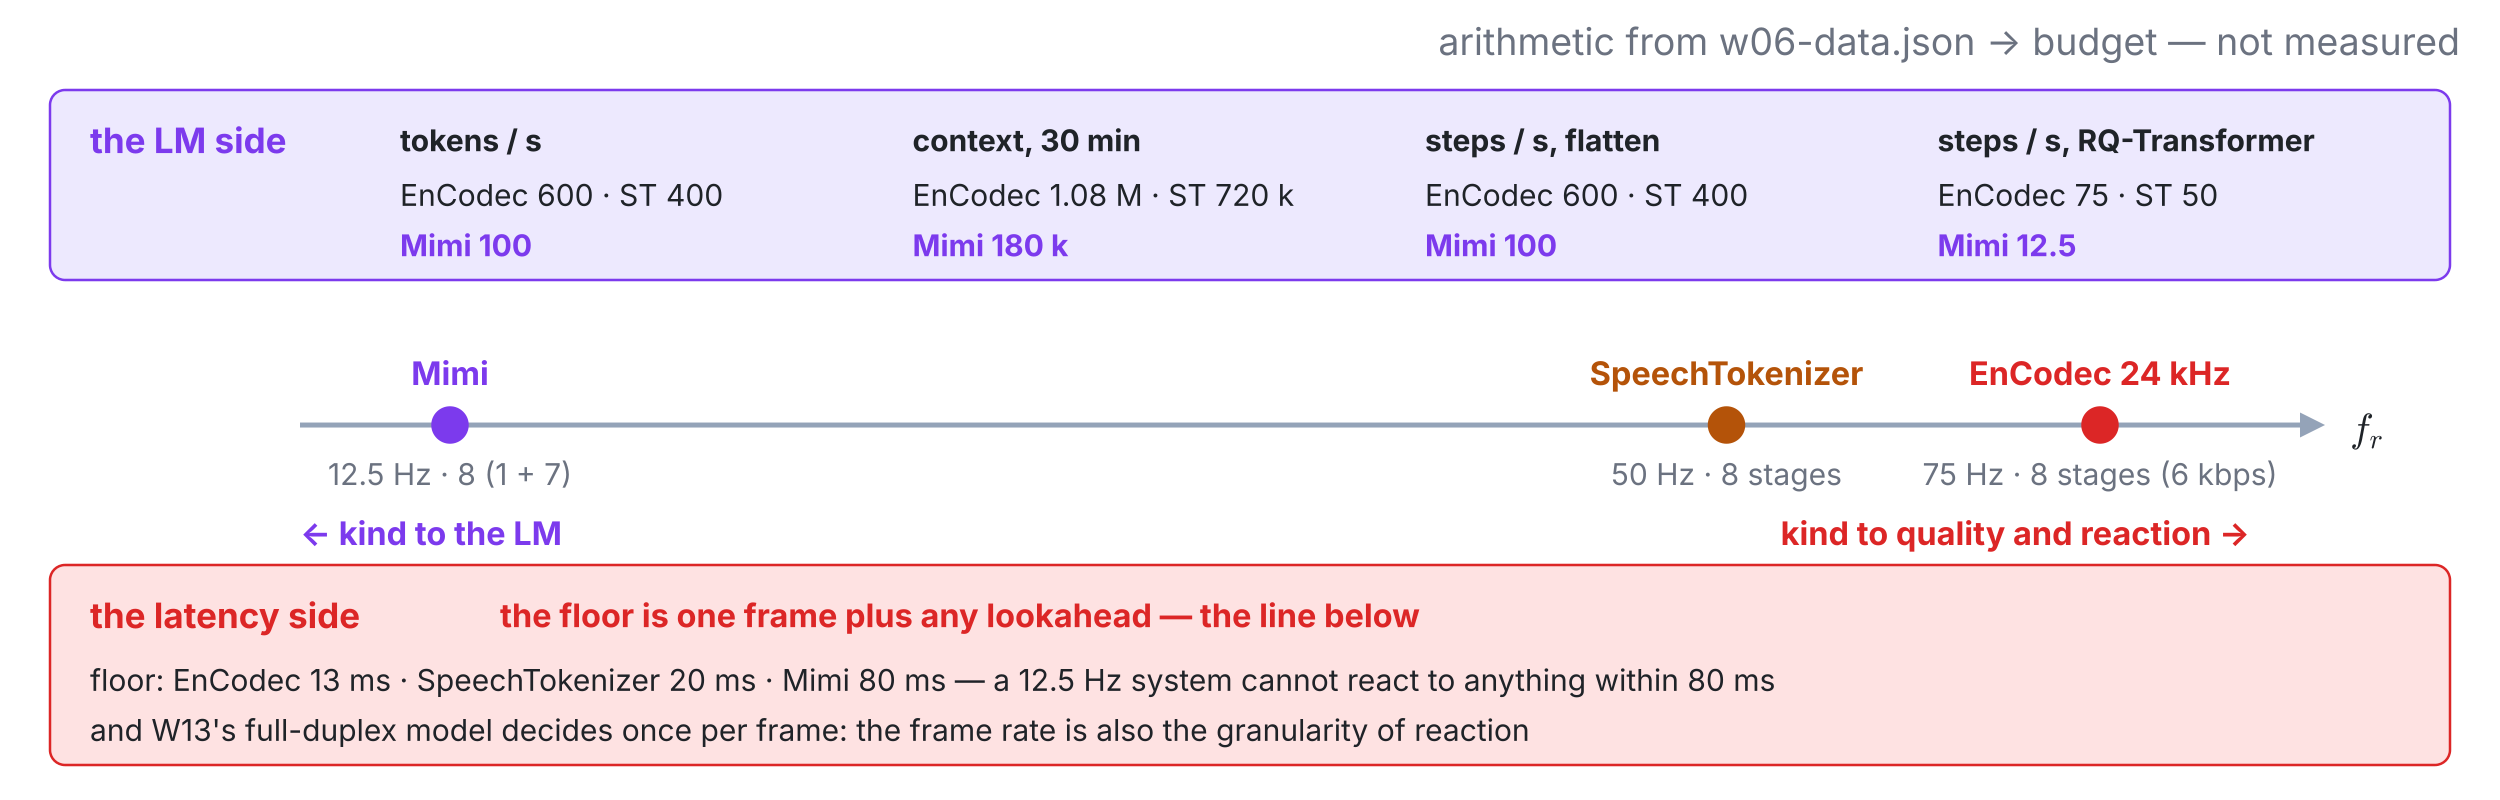
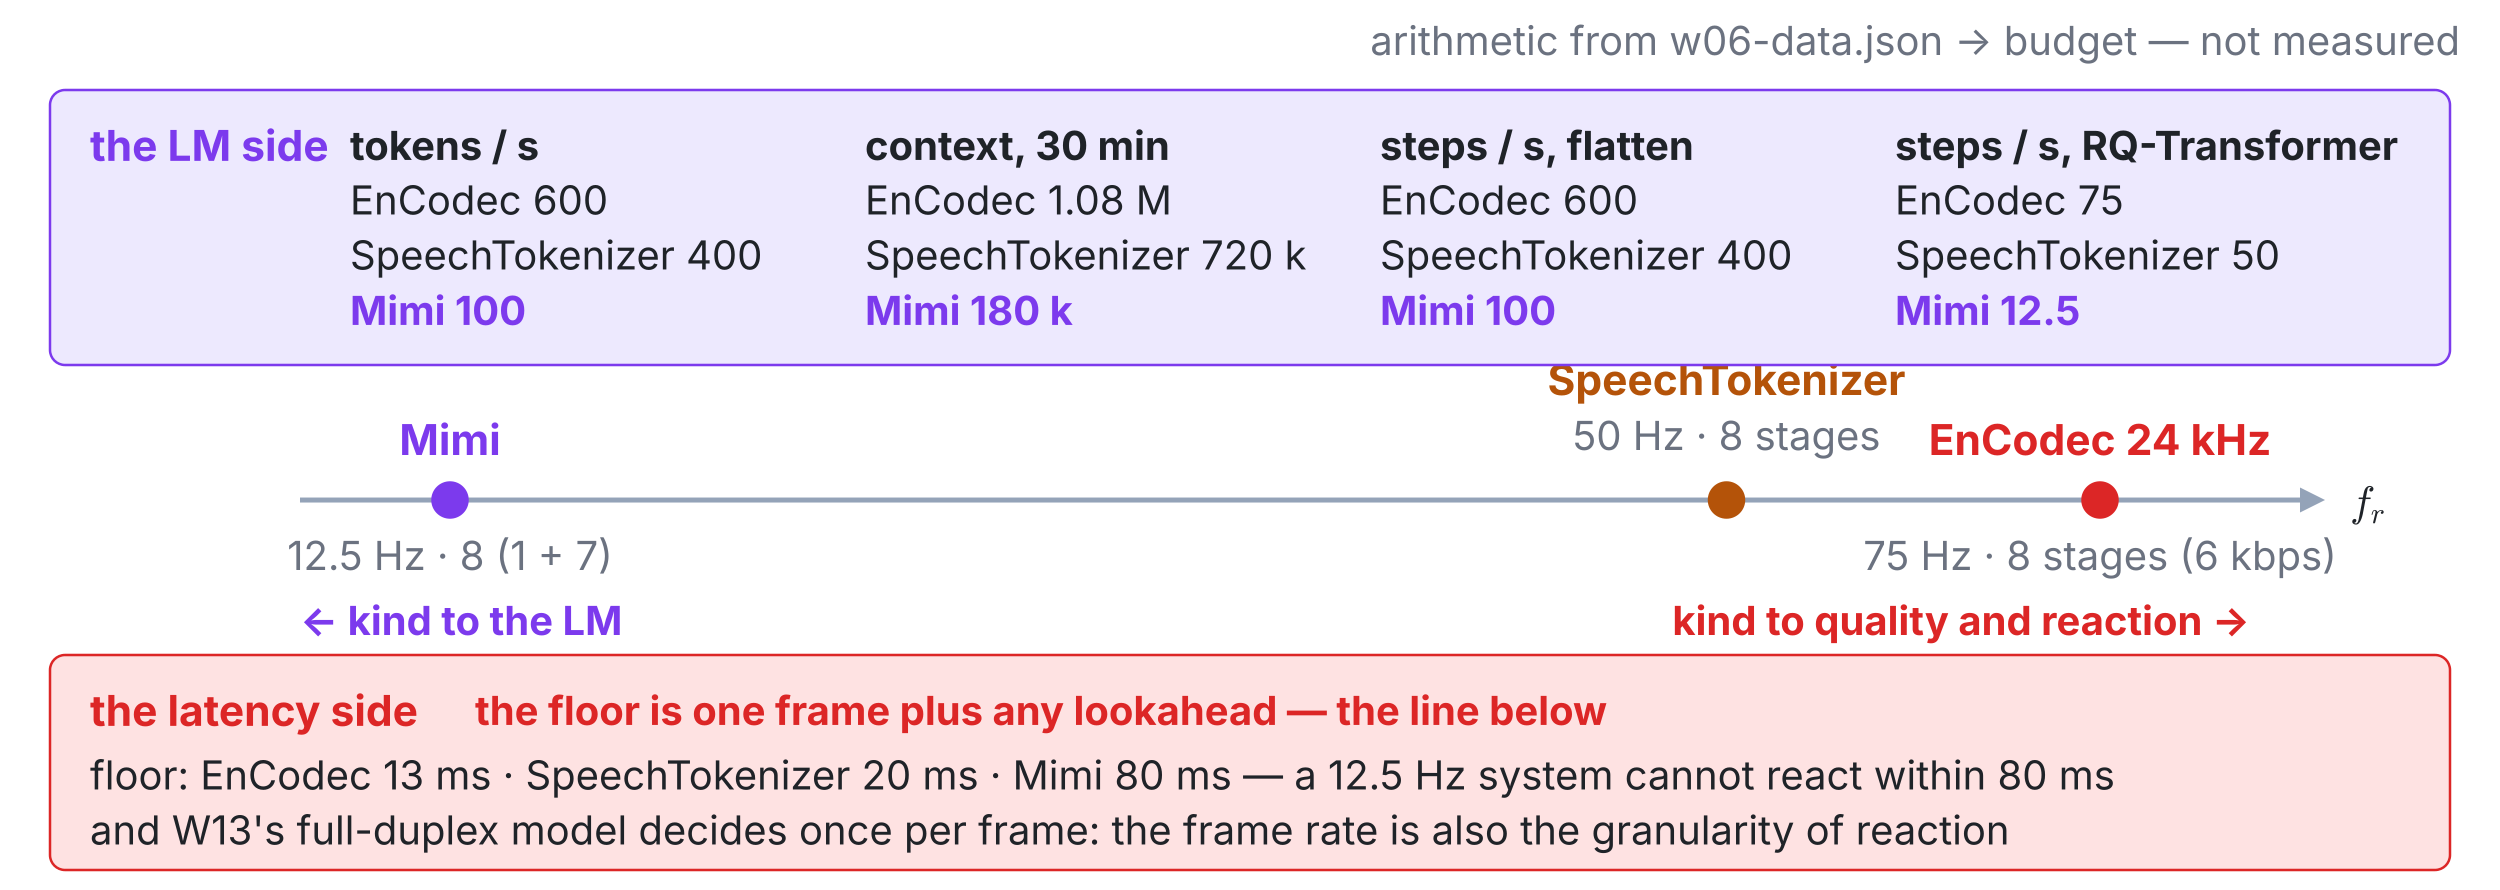
- <svg xmlns="http://www.w3.org/2000/svg" xmlns:xlink="http://www.w3.org/1999/xlink" viewBox="0 0 1000 320" width="100%" role="img" font-family="system-ui,-apple-system,Segoe UI,sans-serif">
-   <text x="984.0" y="22.0" font-size="15" font-weight="400" fill="#6b7280" text-anchor="end" dominant-baseline="auto">arithmetic from w06-data.json → budget — not measured</text>
+ <svg xmlns="http://www.w3.org/2000/svg" xmlns:xlink="http://www.w3.org/1999/xlink" viewBox="0 0 1000 356" width="100%" role="img" font-family="system-ui,-apple-system,Segoe UI,sans-serif">
+   <text x="984.0" y="22.0" font-size="16" font-weight="400" fill="#6b7280" text-anchor="end" dominant-baseline="auto">arithmetic from w06-data.json → budget — not measured</text>
  <g class="fragment" data-fragment-index="0">
-     <line x1="120.0" y1="170.0" x2="900.0" y2="170.0" stroke="#94a3b8" stroke-width="2.0" />
-     <line x1="900.0" y1="170.0" x2="920.0" y2="170.0" stroke="#94a3b8" stroke-width="2.0" />
-     <polygon points="930.0,170.0 920.0,175.0 920.0,165.0" fill="#94a3b8" />
-     <svg x="940" y="164.515" width="13.92" height="15.485" viewBox="0 0 13.92 15.485">
+     <line x1="120.0" y1="200.0" x2="900.0" y2="200.0" stroke="#94a3b8" stroke-width="2.0" />
+     <line x1="900.0" y1="200.0" x2="920.0" y2="200.0" stroke="#94a3b8" stroke-width="2.0" />
+     <polygon points="930.0,200.0 920.0,205.0 920.0,195.0" fill="#94a3b8" />
+     <svg x="940" y="193.547" width="14.79" height="16.453" viewBox="0 0 14.79 16.453">
      <defs>
        <style type="text/css">*{stroke-linejoin: round; stroke-linecap: butt}</style>
      </defs>
      <g id="w6t60-figure_1">
        <g id="w6t60-patch_1">
-           <path d="M 0 15.485  L 13.92 15.485  L 13.92 0  L 0 0  L 0 15.485  z " style="fill: none" />
+           <path d="M 0 16.453  L 14.79 16.453  L 14.79 0  L 0 0  L 0 16.453  z " style="fill: none" />
        </g>
        <g id="w6t60-text_1">
-           <g style="fill: #1f2328" transform="translate(0 12.125) scale(0.16 -0.16)">
+           <g style="fill: #1f2328" transform="translate(0 12.88281) scale(0.17 -0.17)">
            <defs>
              <path id="w6t60-Cmmi10-66" d="M 622 -1056  Q 741 -1147 909 -1147  Q 1138 -1147 1281 -641  Q 1341 -397 1606 966  L 1900 2534  L 1350 2534  Q 1288 2534 1288 2619  Q 1313 2759 1369 2759  L 1941 2759  L 2016 3175  Q 2053 3369 2084 3508  Q 2116 3647 2152 3765  Q 2188 3884 2259 4031  Q 2369 4241 2555 4377  Q 2741 4513 2956 4513  Q 3097 4513 3230 4461  Q 3363 4409 3447 4306  Q 3531 4203 3531 4063  Q 3531 3900 3423 3779  Q 3316 3659 3163 3659  Q 3059 3659 2986 3723  Q 2913 3788 2913 3891  Q 2913 4031 3008 4136  Q 3103 4241 3244 4256  Q 3125 4347 2950 4347  Q 2853 4347 2767 4256  Q 2681 4166 2656 4063  Q 2616 3900 2478 3181  L 2400 2759  L 3059 2759  Q 3122 2759 3122 2675  Q 3119 2659 3109 2620  Q 3100 2581 3083 2557  Q 3066 2534 3041 2534  L 2356 2534  L 2059 972  Q 2003 631 1929 279  Q 1856 -72 1723 -442  Q 1591 -813 1384 -1063  Q 1178 -1313 897 -1313  Q 681 -1313 511 -1189  Q 341 -1066 341 -863  Q 341 -700 445 -579  Q 550 -459 709 -459  Q 816 -459 887 -523  Q 959 -588 959 -691  Q 959 -828 857 -942  Q 756 -1056 622 -1056  z " transform="scale(0.015625)" />
              <path id="w6t60-Cmmi10-72" d="M 494 109  Q 494 147 500 166  L 978 2075  Q 1025 2253 1025 2388  Q 1025 2663 838 2663  Q 638 2663 541 2423  Q 444 2184 353 1819  Q 353 1800 334 1789  Q 316 1778 300 1778  L 225 1778  Q 203 1778 187 1801  Q 172 1825 172 1844  Q 241 2122 305 2315  Q 369 2509 505 2668  Q 641 2828 844 2828  Q 1066 2828 1233 2700  Q 1400 2572 1441 2363  Q 1603 2575 1811 2701  Q 2019 2828 2266 2828  Q 2469 2828 2623 2709  Q 2778 2591 2778 2388  Q 2778 2225 2676 2104  Q 2575 1984 2406 1984  Q 2303 1984 2233 2048  Q 2163 2113 2163 2216  Q 2163 2356 2266 2467  Q 2369 2578 2503 2578  Q 2400 2663 2253 2663  Q 1978 2663 1775 2467  Q 1572 2272 1409 1972  L 953 141  Q 931 53 854 -9  Q 778 -72 684 -72  Q 606 -72 550 -22  Q 494 28 494 109  z " transform="scale(0.015625)" />
            </defs>
            <use xlink:href="#w6t60-Cmmi10-66" transform="translate(0 0.484375)" />
            <use xlink:href="#w6t60-Cmmi10-72" transform="translate(48.87695 -16.52188) scale(0.7)" />
          </g>
        </g>
      </g>
    </svg>
-     <circle cx="840.0" cy="170.0" r="7.0" fill="#dc2626" stroke="#dc2626" stroke-width="1" />
-     <text x="840.0" y="154.0" font-size="13" font-weight="700" fill="#dc2626" text-anchor="middle" dominant-baseline="auto">EnCodec 24 kHz</text>
-     <text x="840.0" y="194.0" font-size="12" font-weight="400" fill="#6b7280" text-anchor="middle" dominant-baseline="auto">75 Hz · 8 stages (6 kbps)</text>
-     <circle cx="690.6" cy="170.0" r="7.0" fill="#b45309" stroke="#b45309" stroke-width="1" />
-     <text x="690.6" y="154.0" font-size="13" font-weight="700" fill="#b45309" text-anchor="middle" dominant-baseline="auto">SpeechTokenizer</text>
-     <text x="690.6" y="194.0" font-size="12" font-weight="400" fill="#6b7280" text-anchor="middle" dominant-baseline="auto">50 Hz · 8 stages</text>
-     <circle cx="180.0" cy="170.0" r="7.0" fill="#7c3aed" stroke="#7c3aed" stroke-width="1" />
-     <text x="180.0" y="154.0" font-size="13" font-weight="700" fill="#7c3aed" text-anchor="middle" dominant-baseline="auto">Mimi</text>
-     <text x="180.0" y="194.0" font-size="12" font-weight="400" fill="#6b7280" text-anchor="middle" dominant-baseline="auto">12.5 Hz · 8 (1 + 7)</text>
-     <text x="120.0" y="218.0" font-size="13" font-weight="700" fill="#7c3aed" text-anchor="start" dominant-baseline="auto">← kind to the LM</text>
-     <text x="900.0" y="218.0" font-size="13" font-weight="700" fill="#dc2626" text-anchor="end" dominant-baseline="auto">kind to quality and reaction →</text>
+     <circle cx="840.0" cy="200.0" r="7.0" fill="#dc2626" stroke="#dc2626" stroke-width="1" />
+     <text x="840.0" y="182.0" font-size="17" font-weight="700" fill="#dc2626" text-anchor="middle" dominant-baseline="auto">EnCodec 24 kHz</text>
+     <text x="840.0" y="228.0" font-size="16" font-weight="400" fill="#6b7280" text-anchor="middle" dominant-baseline="auto">75 Hz · 8 stages (6 kbps)</text>
+     <circle cx="690.6" cy="200.0" r="7.0" fill="#b45309" stroke="#b45309" stroke-width="1" />
+     <text x="690.6" y="158.0" font-size="17" font-weight="700" fill="#b45309" text-anchor="middle" dominant-baseline="auto">SpeechTokenizer</text>
+     <text x="690.6" y="180.0" font-size="16" font-weight="400" fill="#6b7280" text-anchor="middle" dominant-baseline="auto">50 Hz · 8 stages</text>
+     <circle cx="180.0" cy="200.0" r="7.0" fill="#7c3aed" stroke="#7c3aed" stroke-width="1" />
+     <text x="180.0" y="182.0" font-size="17" font-weight="700" fill="#7c3aed" text-anchor="middle" dominant-baseline="auto">Mimi</text>
+     <text x="180.0" y="228.0" font-size="16" font-weight="400" fill="#6b7280" text-anchor="middle" dominant-baseline="auto">12.5 Hz · 8 (1 + 7)</text>
+     <text x="120.0" y="254.0" font-size="16" font-weight="700" fill="#7c3aed" text-anchor="start" dominant-baseline="auto">← kind to the LM</text>
+     <text x="900.0" y="254.0" font-size="16" font-weight="700" fill="#dc2626" text-anchor="end" dominant-baseline="auto">kind to quality and reaction →</text>
  </g>
  <g class="fragment" data-fragment-index="1">
-     <rect x="20.0" y="36.0" width="960.0" height="76.0" rx="6" fill="#ede9fe" stroke="#7c3aed" stroke-width="1.0" />
-     <text x="36.0" y="56.0" font-size="14" font-weight="700" fill="#7c3aed" text-anchor="start" dominant-baseline="middle">the LM side</text>
-     <text x="160.0" y="56.0" font-size="12" font-weight="700" fill="#1f2328" text-anchor="start" dominant-baseline="middle">tokens / s</text>
-     <text x="160.0" y="78.0" font-size="12" font-weight="400" fill="#1f2328" text-anchor="start" dominant-baseline="middle">EnCodec 600 · ST 400</text>
-     <text x="160.0" y="98.0" font-size="12" font-weight="700" fill="#7c3aed" text-anchor="start" dominant-baseline="middle">Mimi 100</text>
-     <text x="365.0" y="56.0" font-size="12" font-weight="700" fill="#1f2328" text-anchor="start" dominant-baseline="middle">context, 30 min</text>
-     <text x="365.0" y="78.0" font-size="12" font-weight="400" fill="#1f2328" text-anchor="start" dominant-baseline="middle">EnCodec 1.08 M · ST 720 k</text>
-     <text x="365.0" y="98.0" font-size="12" font-weight="700" fill="#7c3aed" text-anchor="start" dominant-baseline="middle">Mimi 180 k</text>
-     <text x="570.0" y="56.0" font-size="12" font-weight="700" fill="#1f2328" text-anchor="start" dominant-baseline="middle">steps / s, flatten</text>
-     <text x="570.0" y="78.0" font-size="12" font-weight="400" fill="#1f2328" text-anchor="start" dominant-baseline="middle">EnCodec 600 · ST 400</text>
-     <text x="570.0" y="98.0" font-size="12" font-weight="700" fill="#7c3aed" text-anchor="start" dominant-baseline="middle">Mimi 100</text>
-     <text x="775.0" y="56.0" font-size="12" font-weight="700" fill="#1f2328" text-anchor="start" dominant-baseline="middle">steps / s, RQ-Transformer</text>
-     <text x="775.0" y="78.0" font-size="12" font-weight="400" fill="#1f2328" text-anchor="start" dominant-baseline="middle">EnCodec 75 · ST 50</text>
-     <text x="775.0" y="98.0" font-size="12" font-weight="700" fill="#7c3aed" text-anchor="start" dominant-baseline="middle">Mimi 12.5</text>
+     <rect x="20.0" y="36.0" width="960.0" height="110.0" rx="6" fill="#ede9fe" stroke="#7c3aed" stroke-width="1.0" />
+     <text x="36.0" y="58.0" font-size="17" font-weight="700" fill="#7c3aed" text-anchor="start" dominant-baseline="middle">the LM side</text>
+     <text x="140.0" y="58.0" font-size="16" font-weight="700" fill="#1f2328" text-anchor="start" dominant-baseline="middle">tokens / s</text>
+     <text x="140.0" y="80.0" font-size="16" font-weight="400" fill="#1f2328" text-anchor="start" dominant-baseline="middle">EnCodec 600</text>
+     <text x="140.0" y="102.0" font-size="16" font-weight="400" fill="#1f2328" text-anchor="start" dominant-baseline="middle">SpeechTokenizer 400</text>
+     <text x="140.0" y="124.0" font-size="16" font-weight="700" fill="#7c3aed" text-anchor="start" dominant-baseline="middle">Mimi 100</text>
+     <text x="346.0" y="58.0" font-size="16" font-weight="700" fill="#1f2328" text-anchor="start" dominant-baseline="middle">context, 30 min</text>
+     <text x="346.0" y="80.0" font-size="16" font-weight="400" fill="#1f2328" text-anchor="start" dominant-baseline="middle">EnCodec 1.08 M</text>
+     <text x="346.0" y="102.0" font-size="16" font-weight="400" fill="#1f2328" text-anchor="start" dominant-baseline="middle">SpeechTokenizer 720 k</text>
+     <text x="346.0" y="124.0" font-size="16" font-weight="700" fill="#7c3aed" text-anchor="start" dominant-baseline="middle">Mimi 180 k</text>
+     <text x="552.0" y="58.0" font-size="16" font-weight="700" fill="#1f2328" text-anchor="start" dominant-baseline="middle">steps / s, flatten</text>
+     <text x="552.0" y="80.0" font-size="16" font-weight="400" fill="#1f2328" text-anchor="start" dominant-baseline="middle">EnCodec 600</text>
+     <text x="552.0" y="102.0" font-size="16" font-weight="400" fill="#1f2328" text-anchor="start" dominant-baseline="middle">SpeechTokenizer 400</text>
+     <text x="552.0" y="124.0" font-size="16" font-weight="700" fill="#7c3aed" text-anchor="start" dominant-baseline="middle">Mimi 100</text>
+     <text x="758.0" y="58.0" font-size="16" font-weight="700" fill="#1f2328" text-anchor="start" dominant-baseline="middle">steps / s, RQ-Transformer</text>
+     <text x="758.0" y="80.0" font-size="16" font-weight="400" fill="#1f2328" text-anchor="start" dominant-baseline="middle">EnCodec 75</text>
+     <text x="758.0" y="102.0" font-size="16" font-weight="400" fill="#1f2328" text-anchor="start" dominant-baseline="middle">SpeechTokenizer 50</text>
+     <text x="758.0" y="124.0" font-size="16" font-weight="700" fill="#7c3aed" text-anchor="start" dominant-baseline="middle">Mimi 12.5</text>
  </g>
  <g class="fragment" data-fragment-index="2">
-     <rect x="20.0" y="226.0" width="960.0" height="80.0" rx="6" fill="#fee2e2" stroke="#dc2626" stroke-width="1.0" />
-     <text x="36.0" y="246.0" font-size="14" font-weight="700" fill="#dc2626" text-anchor="start" dominant-baseline="middle">the latency side</text>
-     <text x="200.0" y="246.0" font-size="13" font-weight="700" fill="#dc2626" text-anchor="start" dominant-baseline="middle">the floor is one frame plus any lookahead — the line below</text>
-     <text x="36.0" y="272.0" font-size="12" font-weight="400" fill="#1f2328" text-anchor="start" dominant-baseline="middle">floor: EnCodec 13 ms · SpeechTokenizer 20 ms · Mimi 80 ms — a 12.5 Hz system cannot react to anything within 80 ms</text>
-     <text x="36.0" y="292.0" font-size="12" font-weight="400" fill="#1f2328" text-anchor="start" dominant-baseline="middle">and W13's full-duplex model decides once per frame: the frame rate is also the granularity of reaction</text>
+     <rect x="20.0" y="262.0" width="960.0" height="86.0" rx="6" fill="#fee2e2" stroke="#dc2626" stroke-width="1.0" />
+     <text x="36.0" y="284.0" font-size="17" font-weight="700" fill="#dc2626" text-anchor="start" dominant-baseline="middle">the latency side</text>
+     <text x="190.0" y="284.0" font-size="16" font-weight="700" fill="#dc2626" text-anchor="start" dominant-baseline="middle">the floor is one frame plus any lookahead — the line below</text>
+     <text x="36.0" y="310.0" font-size="16" font-weight="400" fill="#1f2328" text-anchor="start" dominant-baseline="middle">floor: EnCodec 13 ms · SpeechTokenizer 20 ms · Mimi 80 ms — a 12.5 Hz system cannot react within 80 ms</text>
+     <text x="36.0" y="332.0" font-size="16" font-weight="400" fill="#1f2328" text-anchor="start" dominant-baseline="middle">and W13's full-duplex model decides once per frame: the frame rate is also the granularity of reaction</text>
  </g>
</svg>
